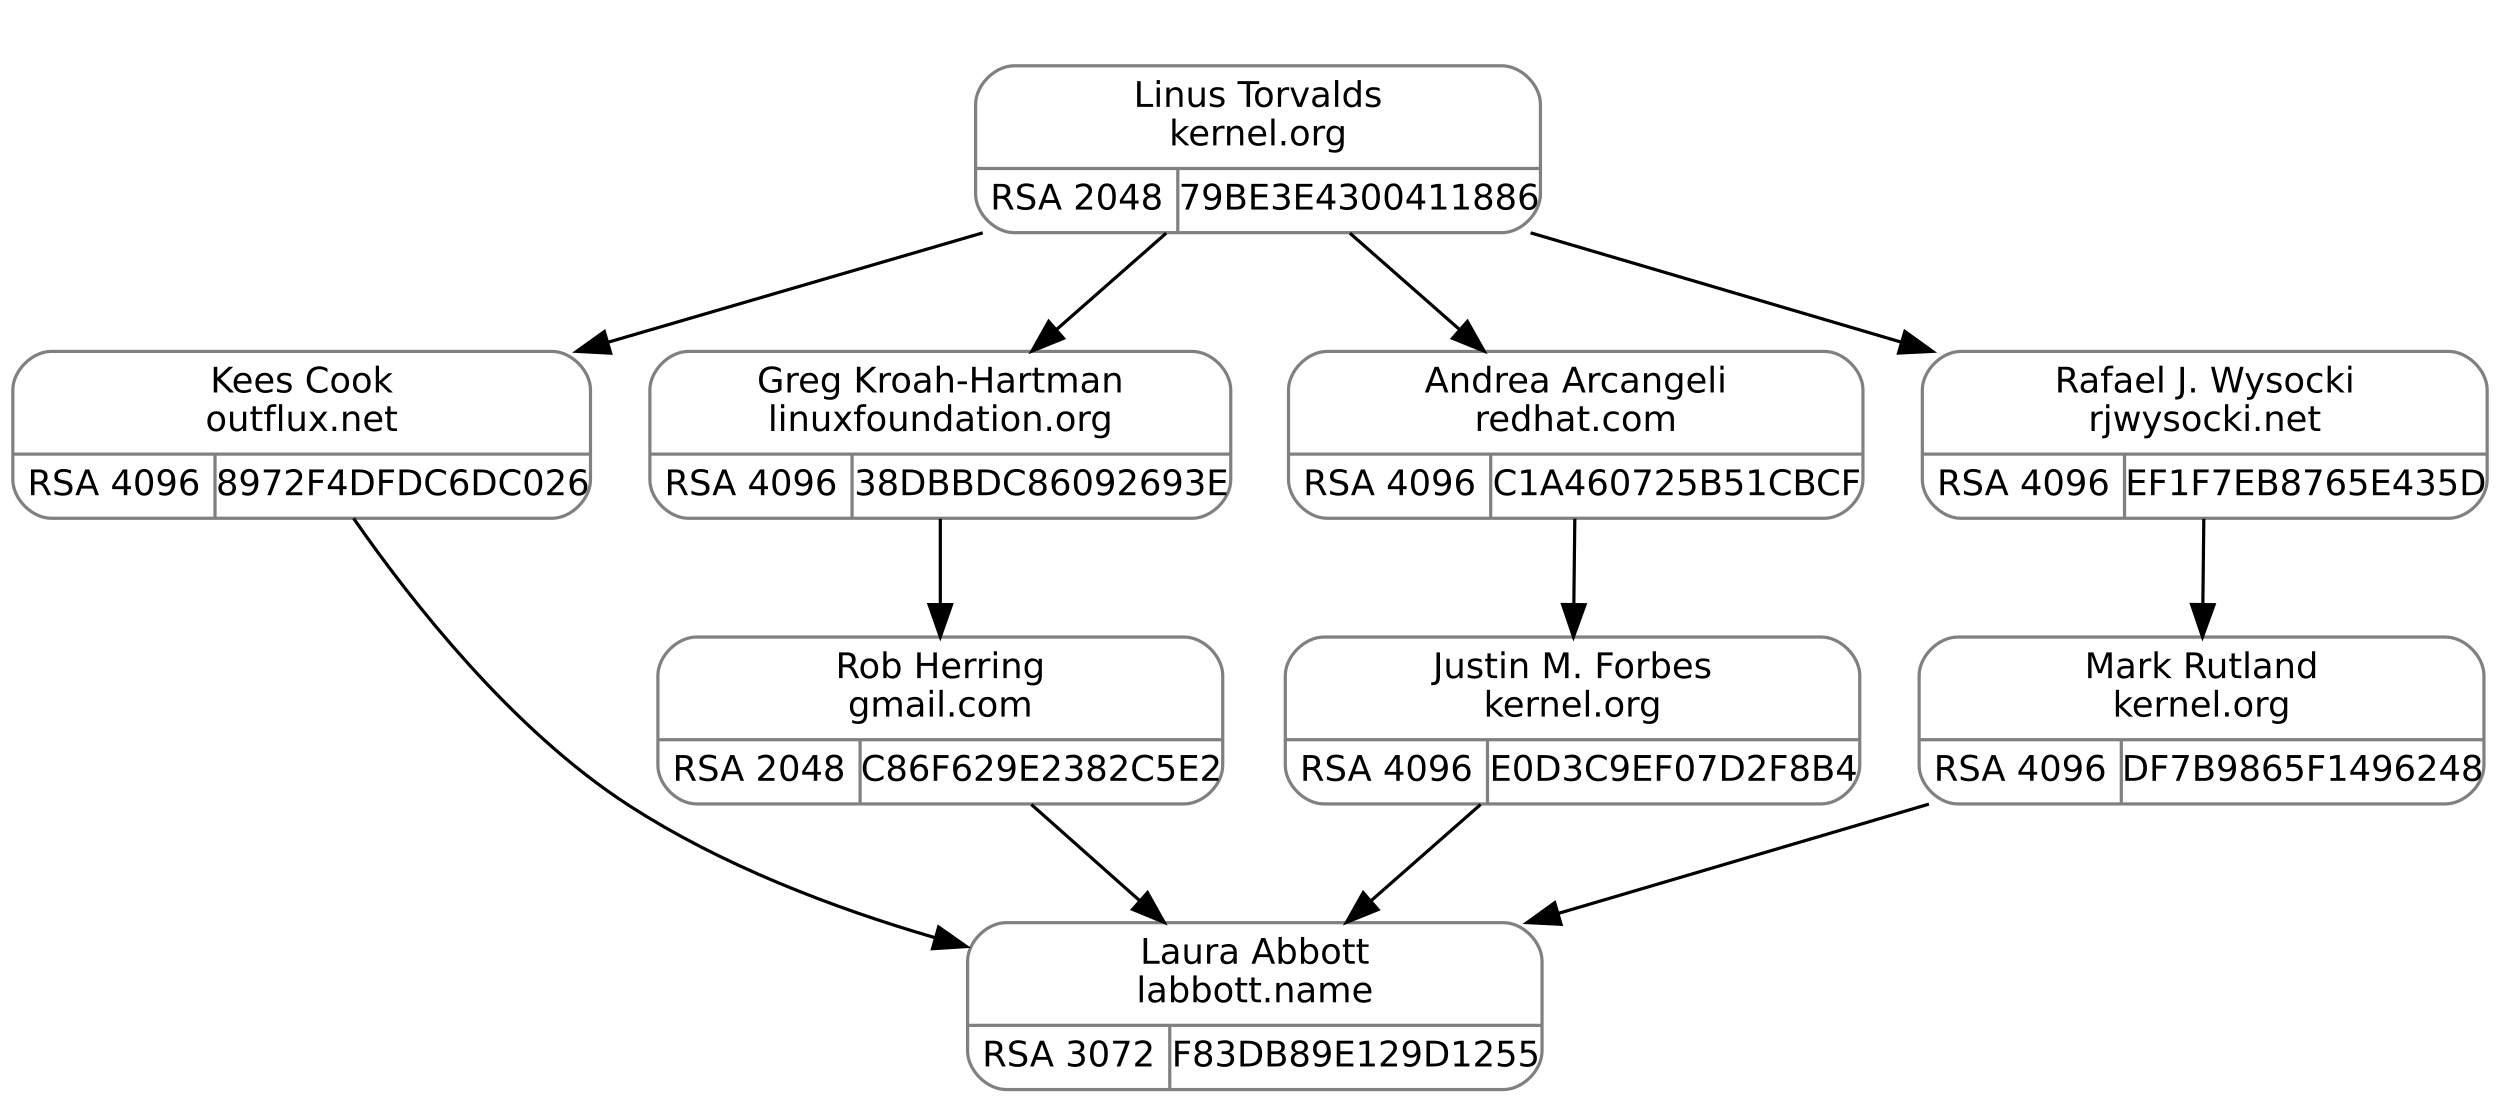
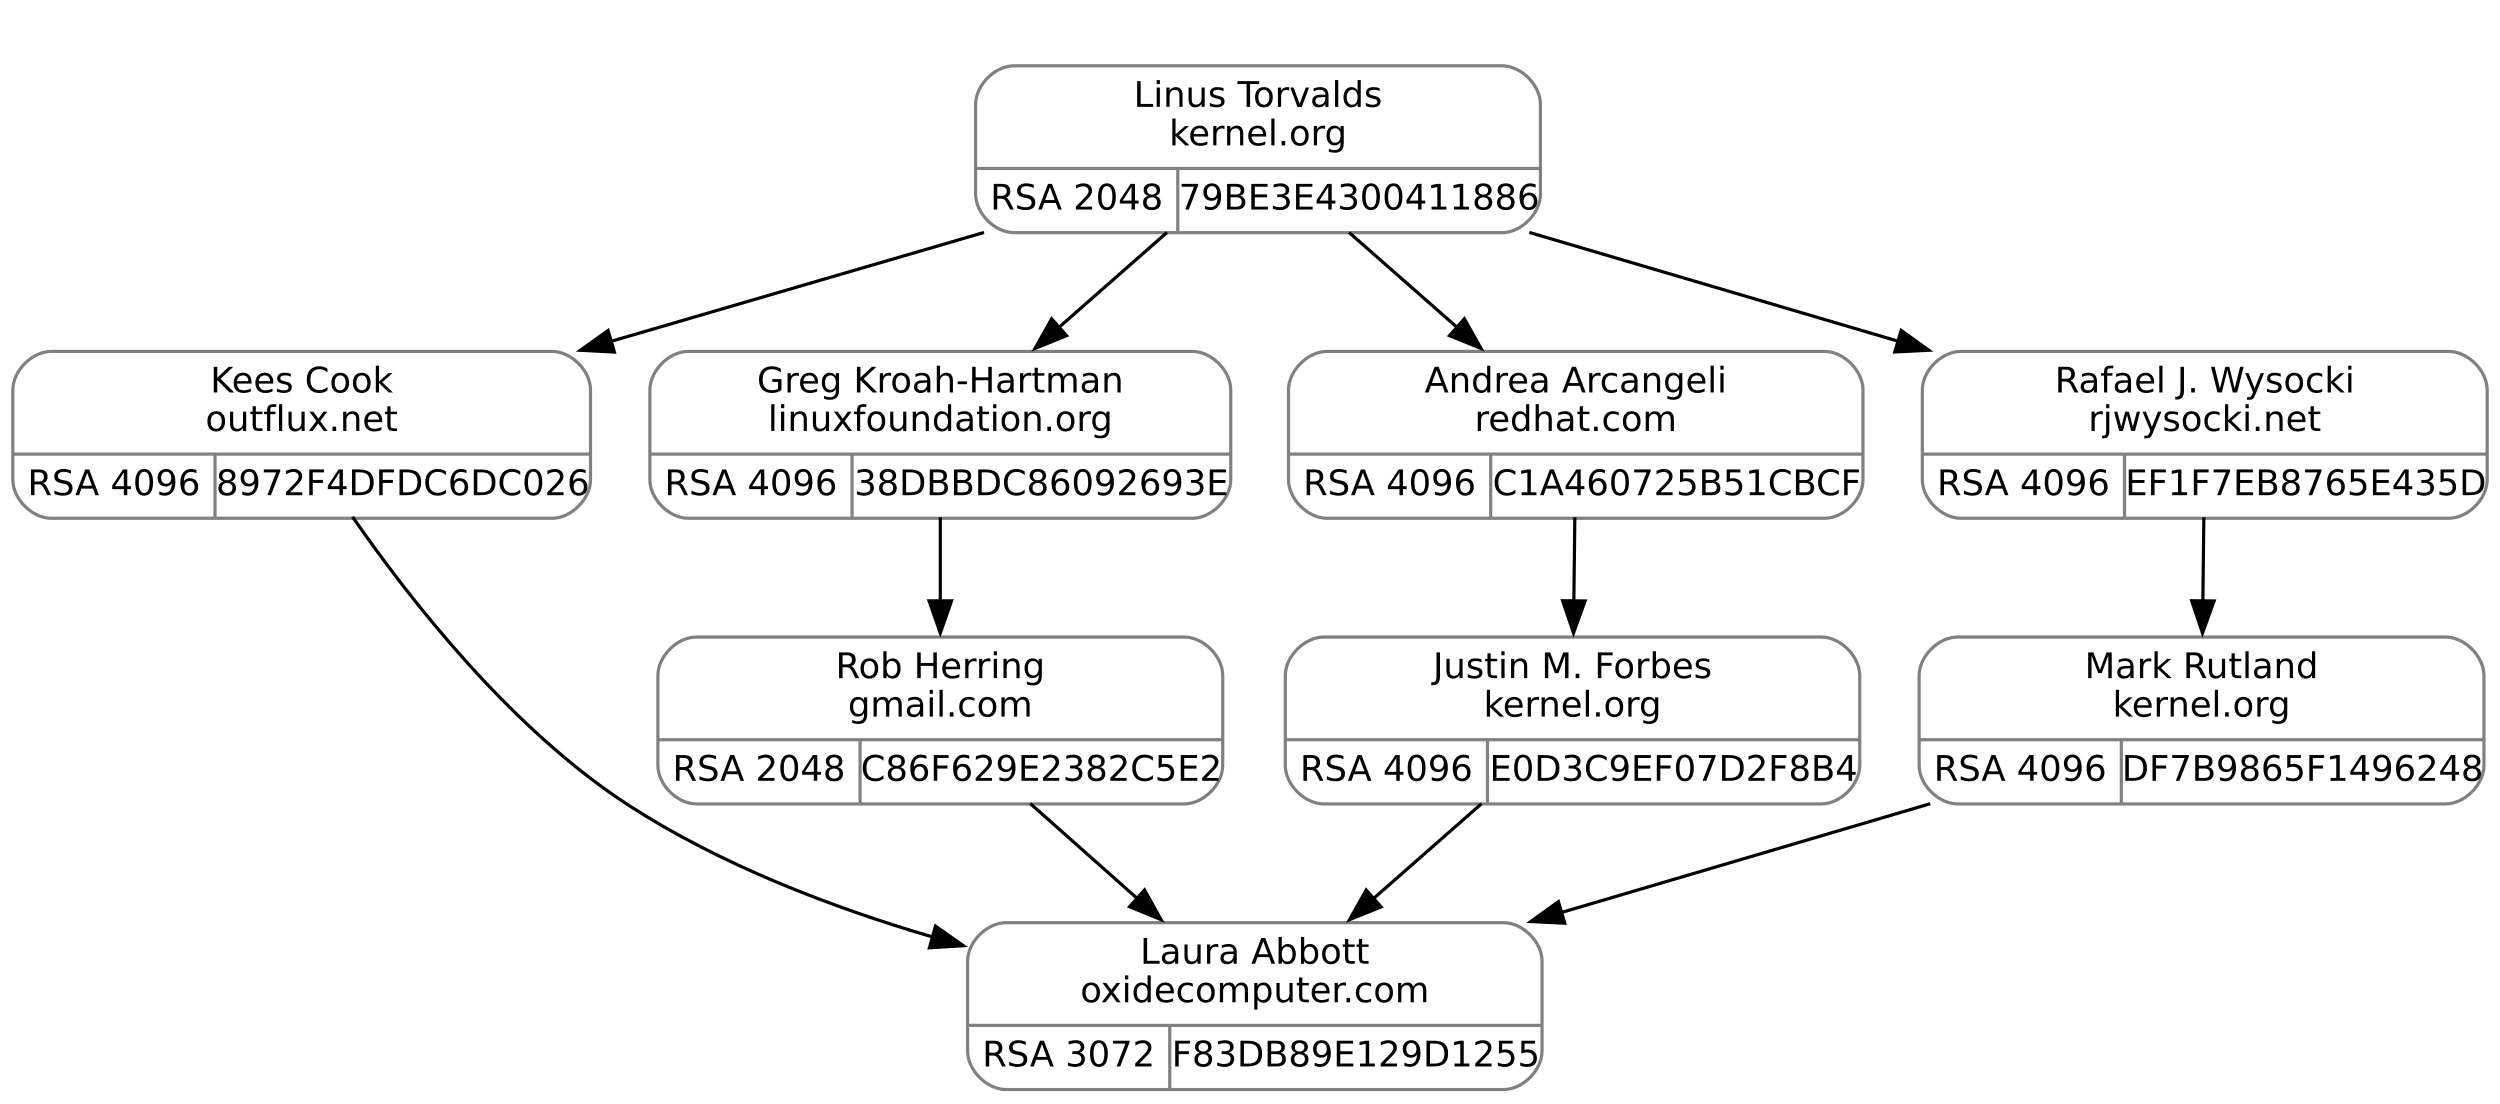
<svg xmlns="http://www.w3.org/2000/svg" width="779pt" height="344pt" viewBox="0.00 0.00 779.00 344.00">
  <g id="graph0" class="graph" transform="scale(1 1) rotate(0) translate(4 340)">
-     <polygon fill="white" stroke="transparent" points="-4,4 -4,-340 775,-340 775,4 -4,4" />
+     <polygon fill="white" stroke="none" points="-4,4 -4,-340 775,-340 775,4 -4,4" />
    <g id="clust1" class="cluster">
      <polygon fill="none" stroke="white" points="292,-259 292,-328 484,-328 484,-259 292,-259" />
    </g>
    <g id="node1" class="node">
      <path fill="none" stroke="gray" d="M12,-178.5C12,-178.5 168,-178.5 168,-178.5 174,-178.5 180,-184.5 180,-190.5 180,-190.5 180,-218.5 180,-218.5 180,-224.5 174,-230.5 168,-230.5 168,-230.5 12,-230.5 12,-230.5 6,-230.5 0,-224.5 0,-218.5 0,-218.5 0,-190.5 0,-190.5 0,-184.5 6,-178.5 12,-178.5" />
      <text text-anchor="middle" x="90" y="-217.7" font-family="droid sans,dejavu sans,helvetica" font-size="11.00">Kees Cook</text>
      <text text-anchor="middle" x="90" y="-205.7" font-family="droid sans,dejavu sans,helvetica" font-size="11.00">outflux.net</text>
-       <polyline fill="none" stroke="gray" points="0,-198.5 180,-198.5 " />
+       <polyline fill="none" stroke="gray" points="0,-198.5 180,-198.5" />
      <text text-anchor="middle" x="31.5" y="-185.7" font-family="droid sans,dejavu sans,helvetica" font-size="11.00">RSA 4096</text>
-       <polyline fill="none" stroke="gray" points="63,-178.5 63,-198.5 " />
+       <polyline fill="none" stroke="gray" points="63,-178.5 63,-198.5" />
      <text text-anchor="middle" x="121.5" y="-185.7" font-family="droid sans,dejavu sans,helvetica" font-size="11.00">8972F4DFDC6DC026</text>
    </g>
    <g id="node3" class="node">
      <path fill="none" stroke="gray" d="M309.5,-0.5C309.5,-0.5 464.5,-0.5 464.5,-0.5 470.5,-0.5 476.5,-6.5 476.5,-12.5 476.5,-12.5 476.5,-40.5 476.5,-40.5 476.5,-46.5 470.5,-52.5 464.5,-52.5 464.5,-52.5 309.5,-52.5 309.5,-52.5 303.5,-52.5 297.5,-46.5 297.5,-40.5 297.5,-40.5 297.5,-12.5 297.5,-12.5 297.5,-6.5 303.5,-0.5 309.5,-0.5" />
      <text text-anchor="middle" x="387" y="-39.7" font-family="droid sans,dejavu sans,helvetica" font-size="11.00">Laura Abbott</text>
-       <text text-anchor="middle" x="387" y="-27.7" font-family="droid sans,dejavu sans,helvetica" font-size="11.00">labbott.name</text>
-       <polyline fill="none" stroke="gray" points="297.5,-20.5 476.5,-20.5 " />
+       <text text-anchor="middle" x="387" y="-27.7" font-family="droid sans,dejavu sans,helvetica" font-size="11.00">oxidecomputer.com</text>
+       <polyline fill="none" stroke="gray" points="297.5,-20.5 476.5,-20.5" />
      <text text-anchor="middle" x="329" y="-7.7" font-family="droid sans,dejavu sans,helvetica" font-size="11.00">RSA 3072</text>
-       <polyline fill="none" stroke="gray" points="360.5,-0.5 360.5,-20.5 " />
+       <polyline fill="none" stroke="gray" points="360.5,-0.5 360.5,-20.5" />
      <text text-anchor="middle" x="418.5" y="-7.7" font-family="droid sans,dejavu sans,helvetica" font-size="11.00">F83DB89E129D1255</text>
    </g>
    <g id="edge2" class="edge">
-       <path fill="none" stroke="black" d="M106.18,-178.48C124.18,-152.55 155.57,-112.57 192,-89 220.63,-70.48 255.23,-57.19 287.29,-47.83" />
-       <polygon fill="black" stroke="black" points="288.48,-51.13 297.15,-45.05 286.57,-44.39 288.48,-51.13" />
+       <path fill="none" stroke="black" d="M105.85,-178.96C123.79,-153.04 155.34,-112.72 192,-89 220.52,-70.55 254.96,-57.3 286.91,-47.94" />
+       <polygon fill="black" stroke="black" points="287.51,-51.41 296.18,-45.32 285.61,-44.67 287.51,-51.41" />
    </g>
    <g id="node2" class="node">
      <path fill="none" stroke="gray" d="M312,-267.5C312,-267.5 464,-267.5 464,-267.5 470,-267.5 476,-273.5 476,-279.5 476,-279.5 476,-307.5 476,-307.5 476,-313.5 470,-319.5 464,-319.5 464,-319.5 312,-319.5 312,-319.5 306,-319.5 300,-313.5 300,-307.5 300,-307.5 300,-279.5 300,-279.5 300,-273.5 306,-267.5 312,-267.5" />
      <text text-anchor="middle" x="388" y="-306.7" font-family="droid sans,dejavu sans,helvetica" font-size="11.00">Linus Torvalds</text>
      <text text-anchor="middle" x="388" y="-294.7" font-family="droid sans,dejavu sans,helvetica" font-size="11.00">kernel.org</text>
-       <polyline fill="none" stroke="gray" points="300,-287.5 476,-287.5 " />
+       <polyline fill="none" stroke="gray" points="300,-287.5 476,-287.5" />
      <text text-anchor="middle" x="331.5" y="-274.7" font-family="droid sans,dejavu sans,helvetica" font-size="11.00">RSA 2048</text>
-       <polyline fill="none" stroke="gray" points="363,-267.5 363,-287.5 " />
+       <polyline fill="none" stroke="gray" points="363,-267.5 363,-287.5" />
      <text text-anchor="middle" x="419.5" y="-274.7" font-family="droid sans,dejavu sans,helvetica" font-size="11.00">79BE3E4300411886</text>
    </g>
    <g id="edge1" class="edge">
-       <path fill="none" stroke="black" d="M302.21,-267.45C265.75,-256.81 223.09,-244.35 185.62,-233.41" />
-       <polygon fill="black" stroke="black" points="186.28,-229.96 175.7,-230.52 184.32,-236.68 186.28,-229.96" />
+       <path fill="none" stroke="black" d="M302.61,-267.57C266.29,-256.97 223.77,-244.55 186.33,-233.62" />
+       <polygon fill="black" stroke="black" points="187.44,-230.3 176.86,-230.86 185.48,-237.02 187.44,-230.3" />
    </g>
    <g id="node4" class="node">
      <path fill="none" stroke="gray" d="M210.5,-178.5C210.5,-178.5 367.5,-178.5 367.5,-178.5 373.5,-178.5 379.5,-184.5 379.5,-190.5 379.5,-190.5 379.5,-218.5 379.5,-218.5 379.5,-224.5 373.5,-230.5 367.5,-230.5 367.5,-230.5 210.5,-230.5 210.5,-230.5 204.5,-230.5 198.5,-224.5 198.5,-218.5 198.5,-218.5 198.5,-190.5 198.5,-190.5 198.5,-184.5 204.5,-178.5 210.5,-178.5" />
      <text text-anchor="middle" x="289" y="-217.7" font-family="droid sans,dejavu sans,helvetica" font-size="11.00">Greg Kroah-Hartman</text>
      <text text-anchor="middle" x="289" y="-205.7" font-family="droid sans,dejavu sans,helvetica" font-size="11.00">linuxfoundation.org</text>
-       <polyline fill="none" stroke="gray" points="198.5,-198.5 379.5,-198.5 " />
+       <polyline fill="none" stroke="gray" points="198.5,-198.5 379.5,-198.5" />
      <text text-anchor="middle" x="230" y="-185.7" font-family="droid sans,dejavu sans,helvetica" font-size="11.00">RSA 4096</text>
-       <polyline fill="none" stroke="gray" points="261.5,-178.5 261.5,-198.5 " />
+       <polyline fill="none" stroke="gray" points="261.5,-178.5 261.5,-198.5" />
      <text text-anchor="middle" x="320.5" y="-185.7" font-family="droid sans,dejavu sans,helvetica" font-size="11.00">38DBBDC86092693E</text>
    </g>
    <g id="edge3" class="edge">
-       <path fill="none" stroke="black" d="M359.37,-267.34C348.69,-257.96 336.44,-247.19 325.18,-237.29" />
-       <polygon fill="black" stroke="black" points="327.39,-234.58 317.57,-230.61 322.77,-239.84 327.39,-234.58" />
+       <path fill="none" stroke="black" d="M359.63,-267.57C349.07,-258.29 336.92,-247.61 325.72,-237.77" />
+       <polygon fill="black" stroke="black" points="328.33,-235.41 318.51,-231.43 323.71,-240.66 328.33,-235.41" />
    </g>
    <g id="node6" class="node">
      <path fill="none" stroke="gray" d="M409.5,-178.5C409.5,-178.5 564.5,-178.5 564.5,-178.5 570.5,-178.5 576.5,-184.5 576.5,-190.5 576.5,-190.5 576.5,-218.5 576.5,-218.5 576.5,-224.5 570.5,-230.5 564.5,-230.5 564.5,-230.5 409.5,-230.5 409.5,-230.5 403.5,-230.5 397.5,-224.5 397.5,-218.5 397.5,-218.5 397.5,-190.5 397.5,-190.5 397.5,-184.5 403.5,-178.5 409.5,-178.5" />
      <text text-anchor="middle" x="487" y="-217.7" font-family="droid sans,dejavu sans,helvetica" font-size="11.00">Andrea Arcangeli</text>
      <text text-anchor="middle" x="487" y="-205.7" font-family="droid sans,dejavu sans,helvetica" font-size="11.00">redhat.com</text>
-       <polyline fill="none" stroke="gray" points="397.5,-198.5 576.5,-198.5 " />
+       <polyline fill="none" stroke="gray" points="397.5,-198.5 576.5,-198.5" />
      <text text-anchor="middle" x="429" y="-185.7" font-family="droid sans,dejavu sans,helvetica" font-size="11.00">RSA 4096</text>
-       <polyline fill="none" stroke="gray" points="460.5,-178.5 460.5,-198.5 " />
+       <polyline fill="none" stroke="gray" points="460.5,-178.5 460.5,-198.5" />
      <text text-anchor="middle" x="518.5" y="-185.7" font-family="droid sans,dejavu sans,helvetica" font-size="11.00">C1A460725B51CBCF</text>
    </g>
    <g id="edge6" class="edge">
-       <path fill="none" stroke="black" d="M416.63,-267.34C427.31,-257.96 439.56,-247.19 450.82,-237.29" />
-       <polygon fill="black" stroke="black" points="453.23,-239.84 458.43,-230.61 448.61,-234.58 453.23,-239.84" />
+       <path fill="none" stroke="black" d="M416.37,-267.57C426.93,-258.29 439.08,-247.61 450.28,-237.77" />
+       <polygon fill="black" stroke="black" points="452.29,-240.66 457.49,-231.43 447.67,-235.41 452.29,-240.66" />
    </g>
    <g id="node8" class="node">
      <path fill="none" stroke="gray" d="M607,-178.5C607,-178.5 759,-178.5 759,-178.5 765,-178.5 771,-184.5 771,-190.5 771,-190.5 771,-218.5 771,-218.5 771,-224.5 765,-230.5 759,-230.5 759,-230.5 607,-230.5 607,-230.5 601,-230.5 595,-224.5 595,-218.5 595,-218.5 595,-190.5 595,-190.5 595,-184.5 601,-178.5 607,-178.5" />
      <text text-anchor="middle" x="683" y="-217.7" font-family="droid sans,dejavu sans,helvetica" font-size="11.00">Rafael J. Wysocki</text>
      <text text-anchor="middle" x="683" y="-205.7" font-family="droid sans,dejavu sans,helvetica" font-size="11.00">rjwysocki.net</text>
-       <polyline fill="none" stroke="gray" points="595,-198.5 771,-198.5 " />
+       <polyline fill="none" stroke="gray" points="595,-198.5 771,-198.5" />
      <text text-anchor="middle" x="626.5" y="-185.7" font-family="droid sans,dejavu sans,helvetica" font-size="11.00">RSA 4096</text>
-       <polyline fill="none" stroke="gray" points="658,-178.5 658,-198.5 " />
+       <polyline fill="none" stroke="gray" points="658,-178.5 658,-198.5" />
      <text text-anchor="middle" x="714.5" y="-185.7" font-family="droid sans,dejavu sans,helvetica" font-size="11.00">EF1F7EB8765E435D</text>
    </g>
    <g id="edge9" class="edge">
-       <path fill="none" stroke="black" d="M472.93,-267.45C509.02,-256.81 551.25,-244.35 588.35,-233.41" />
-       <polygon fill="black" stroke="black" points="589.56,-236.71 598.16,-230.52 587.58,-229.99 589.56,-236.71" />
+       <path fill="none" stroke="black" d="M472.54,-267.57C508.49,-256.97 550.58,-244.55 587.64,-233.62" />
+       <polygon fill="black" stroke="black" points="588.4,-237.05 597,-230.86 586.42,-230.33 588.4,-237.05" />
    </g>
    <g id="node5" class="node">
      <path fill="none" stroke="gray" d="M213,-89.5C213,-89.5 365,-89.5 365,-89.5 371,-89.5 377,-95.5 377,-101.5 377,-101.5 377,-129.5 377,-129.5 377,-135.5 371,-141.5 365,-141.5 365,-141.5 213,-141.5 213,-141.5 207,-141.5 201,-135.5 201,-129.5 201,-129.5 201,-101.5 201,-101.5 201,-95.5 207,-89.5 213,-89.5" />
      <text text-anchor="middle" x="289" y="-128.7" font-family="droid sans,dejavu sans,helvetica" font-size="11.00">Rob Herring</text>
      <text text-anchor="middle" x="289" y="-116.7" font-family="droid sans,dejavu sans,helvetica" font-size="11.00">gmail.com</text>
-       <polyline fill="none" stroke="gray" points="201,-109.5 377,-109.5 " />
+       <polyline fill="none" stroke="gray" points="201,-109.5 377,-109.5" />
      <text text-anchor="middle" x="232.5" y="-96.7" font-family="droid sans,dejavu sans,helvetica" font-size="11.00">RSA 2048</text>
-       <polyline fill="none" stroke="gray" points="264,-89.5 264,-109.5 " />
+       <polyline fill="none" stroke="gray" points="264,-89.5 264,-109.5" />
      <text text-anchor="middle" x="320.5" y="-96.7" font-family="droid sans,dejavu sans,helvetica" font-size="11.00">C86F629E2382C5E2</text>
    </g>
    <g id="edge4" class="edge">
-       <path fill="none" stroke="black" d="M289,-178.34C289,-170.04 289,-160.65 289,-151.75" />
-       <polygon fill="black" stroke="black" points="292.5,-151.61 289,-141.61 285.5,-151.61 292.5,-151.61" />
+       <path fill="none" stroke="black" d="M289,-178.8C289,-170.63 289,-161.36 289,-152.51" />
+       <polygon fill="black" stroke="black" points="292.5,-152.77 289,-142.77 285.5,-152.77 292.5,-152.77" />
    </g>
    <g id="edge5" class="edge">
-       <path fill="none" stroke="black" d="M317.35,-89.34C327.91,-79.96 340.04,-69.19 351.19,-59.29" />
-       <polygon fill="black" stroke="black" points="353.56,-61.86 358.72,-52.61 348.92,-56.63 353.56,-61.86" />
+       <path fill="none" stroke="black" d="M317.08,-89.57C327.44,-80.38 339.32,-69.82 350.33,-60.06" />
+       <polygon fill="black" stroke="black" points="352.63,-62.7 357.78,-53.44 347.98,-57.46 352.63,-62.7" />
    </g>
    <g id="node7" class="node">
      <path fill="none" stroke="gray" d="M408.5,-89.5C408.5,-89.5 563.5,-89.5 563.5,-89.5 569.5,-89.5 575.5,-95.5 575.5,-101.5 575.5,-101.5 575.5,-129.5 575.5,-129.5 575.5,-135.5 569.5,-141.5 563.5,-141.5 563.5,-141.5 408.5,-141.5 408.5,-141.5 402.5,-141.5 396.5,-135.5 396.5,-129.5 396.5,-129.5 396.5,-101.5 396.5,-101.5 396.5,-95.5 402.5,-89.5 408.5,-89.5" />
      <text text-anchor="middle" x="486" y="-128.7" font-family="droid sans,dejavu sans,helvetica" font-size="11.00">Justin M. Forbes</text>
      <text text-anchor="middle" x="486" y="-116.7" font-family="droid sans,dejavu sans,helvetica" font-size="11.00">kernel.org</text>
-       <polyline fill="none" stroke="gray" points="396.5,-109.5 575.5,-109.5 " />
+       <polyline fill="none" stroke="gray" points="396.5,-109.5 575.5,-109.5" />
      <text text-anchor="middle" x="428" y="-96.7" font-family="droid sans,dejavu sans,helvetica" font-size="11.00">RSA 4096</text>
-       <polyline fill="none" stroke="gray" points="459.5,-89.5 459.5,-109.5 " />
+       <polyline fill="none" stroke="gray" points="459.5,-89.5 459.5,-109.5" />
      <text text-anchor="middle" x="517.5" y="-96.7" font-family="droid sans,dejavu sans,helvetica" font-size="11.00">E0D3C9EF07D2F8B4</text>
    </g>
    <g id="edge7" class="edge">
-       <path fill="none" stroke="black" d="M486.71,-178.34C486.62,-170.04 486.51,-160.65 486.41,-151.75" />
-       <polygon fill="black" stroke="black" points="489.9,-151.57 486.29,-141.61 482.9,-151.65 489.9,-151.57" />
+       <path fill="none" stroke="black" d="M486.72,-178.8C486.62,-170.63 486.52,-161.36 486.41,-152.51" />
+       <polygon fill="black" stroke="black" points="489.92,-152.73 486.3,-142.77 482.92,-152.81 489.92,-152.73" />
    </g>
    <g id="edge8" class="edge">
-       <path fill="none" stroke="black" d="M457.37,-89.34C446.69,-79.96 434.44,-69.19 423.18,-59.29" />
-       <polygon fill="black" stroke="black" points="425.39,-56.58 415.57,-52.61 420.77,-61.84 425.39,-56.58" />
+       <path fill="none" stroke="black" d="M457.63,-89.57C447.07,-80.29 434.92,-69.61 423.72,-59.77" />
+       <polygon fill="black" stroke="black" points="426.33,-57.41 416.51,-53.43 421.71,-62.66 426.33,-57.41" />
    </g>
    <g id="node9" class="node">
      <path fill="none" stroke="gray" d="M606,-89.5C606,-89.5 758,-89.5 758,-89.5 764,-89.5 770,-95.5 770,-101.5 770,-101.5 770,-129.5 770,-129.5 770,-135.5 764,-141.5 758,-141.5 758,-141.5 606,-141.5 606,-141.5 600,-141.5 594,-135.5 594,-129.5 594,-129.5 594,-101.5 594,-101.5 594,-95.5 600,-89.5 606,-89.5" />
      <text text-anchor="middle" x="682" y="-128.7" font-family="droid sans,dejavu sans,helvetica" font-size="11.00">Mark Rutland</text>
      <text text-anchor="middle" x="682" y="-116.7" font-family="droid sans,dejavu sans,helvetica" font-size="11.00">kernel.org</text>
-       <polyline fill="none" stroke="gray" points="594,-109.5 770,-109.5 " />
+       <polyline fill="none" stroke="gray" points="594,-109.5 770,-109.5" />
      <text text-anchor="middle" x="625.5" y="-96.7" font-family="droid sans,dejavu sans,helvetica" font-size="11.00">RSA 4096</text>
-       <polyline fill="none" stroke="gray" points="657,-89.5 657,-109.5 " />
+       <polyline fill="none" stroke="gray" points="657,-89.5 657,-109.5" />
      <text text-anchor="middle" x="713.5" y="-96.7" font-family="droid sans,dejavu sans,helvetica" font-size="11.00">DF7B9865F1496248</text>
    </g>
    <g id="edge10" class="edge">
-       <path fill="none" stroke="black" d="M682.71,-178.34C682.62,-170.04 682.51,-160.65 682.41,-151.75" />
-       <polygon fill="black" stroke="black" points="685.9,-151.57 682.29,-141.61 678.9,-151.65 685.9,-151.57" />
+       <path fill="none" stroke="black" d="M682.72,-178.8C682.62,-170.63 682.52,-161.36 682.41,-152.51" />
+       <polygon fill="black" stroke="black" points="685.92,-152.73 682.3,-142.77 678.92,-152.81 685.92,-152.73" />
    </g>
    <g id="edge11" class="edge">
-       <path fill="none" stroke="black" d="M597.07,-89.45C560.98,-78.81 518.75,-66.35 481.65,-55.41" />
-       <polygon fill="black" stroke="black" points="482.42,-51.99 471.84,-52.52 480.44,-58.71 482.42,-51.99" />
+       <path fill="none" stroke="black" d="M597.46,-89.57C561.51,-78.97 519.42,-66.55 482.36,-55.62" />
+       <polygon fill="black" stroke="black" points="483.58,-52.33 473,-52.86 481.6,-59.05 483.58,-52.33" />
    </g>
  </g>
</svg>
